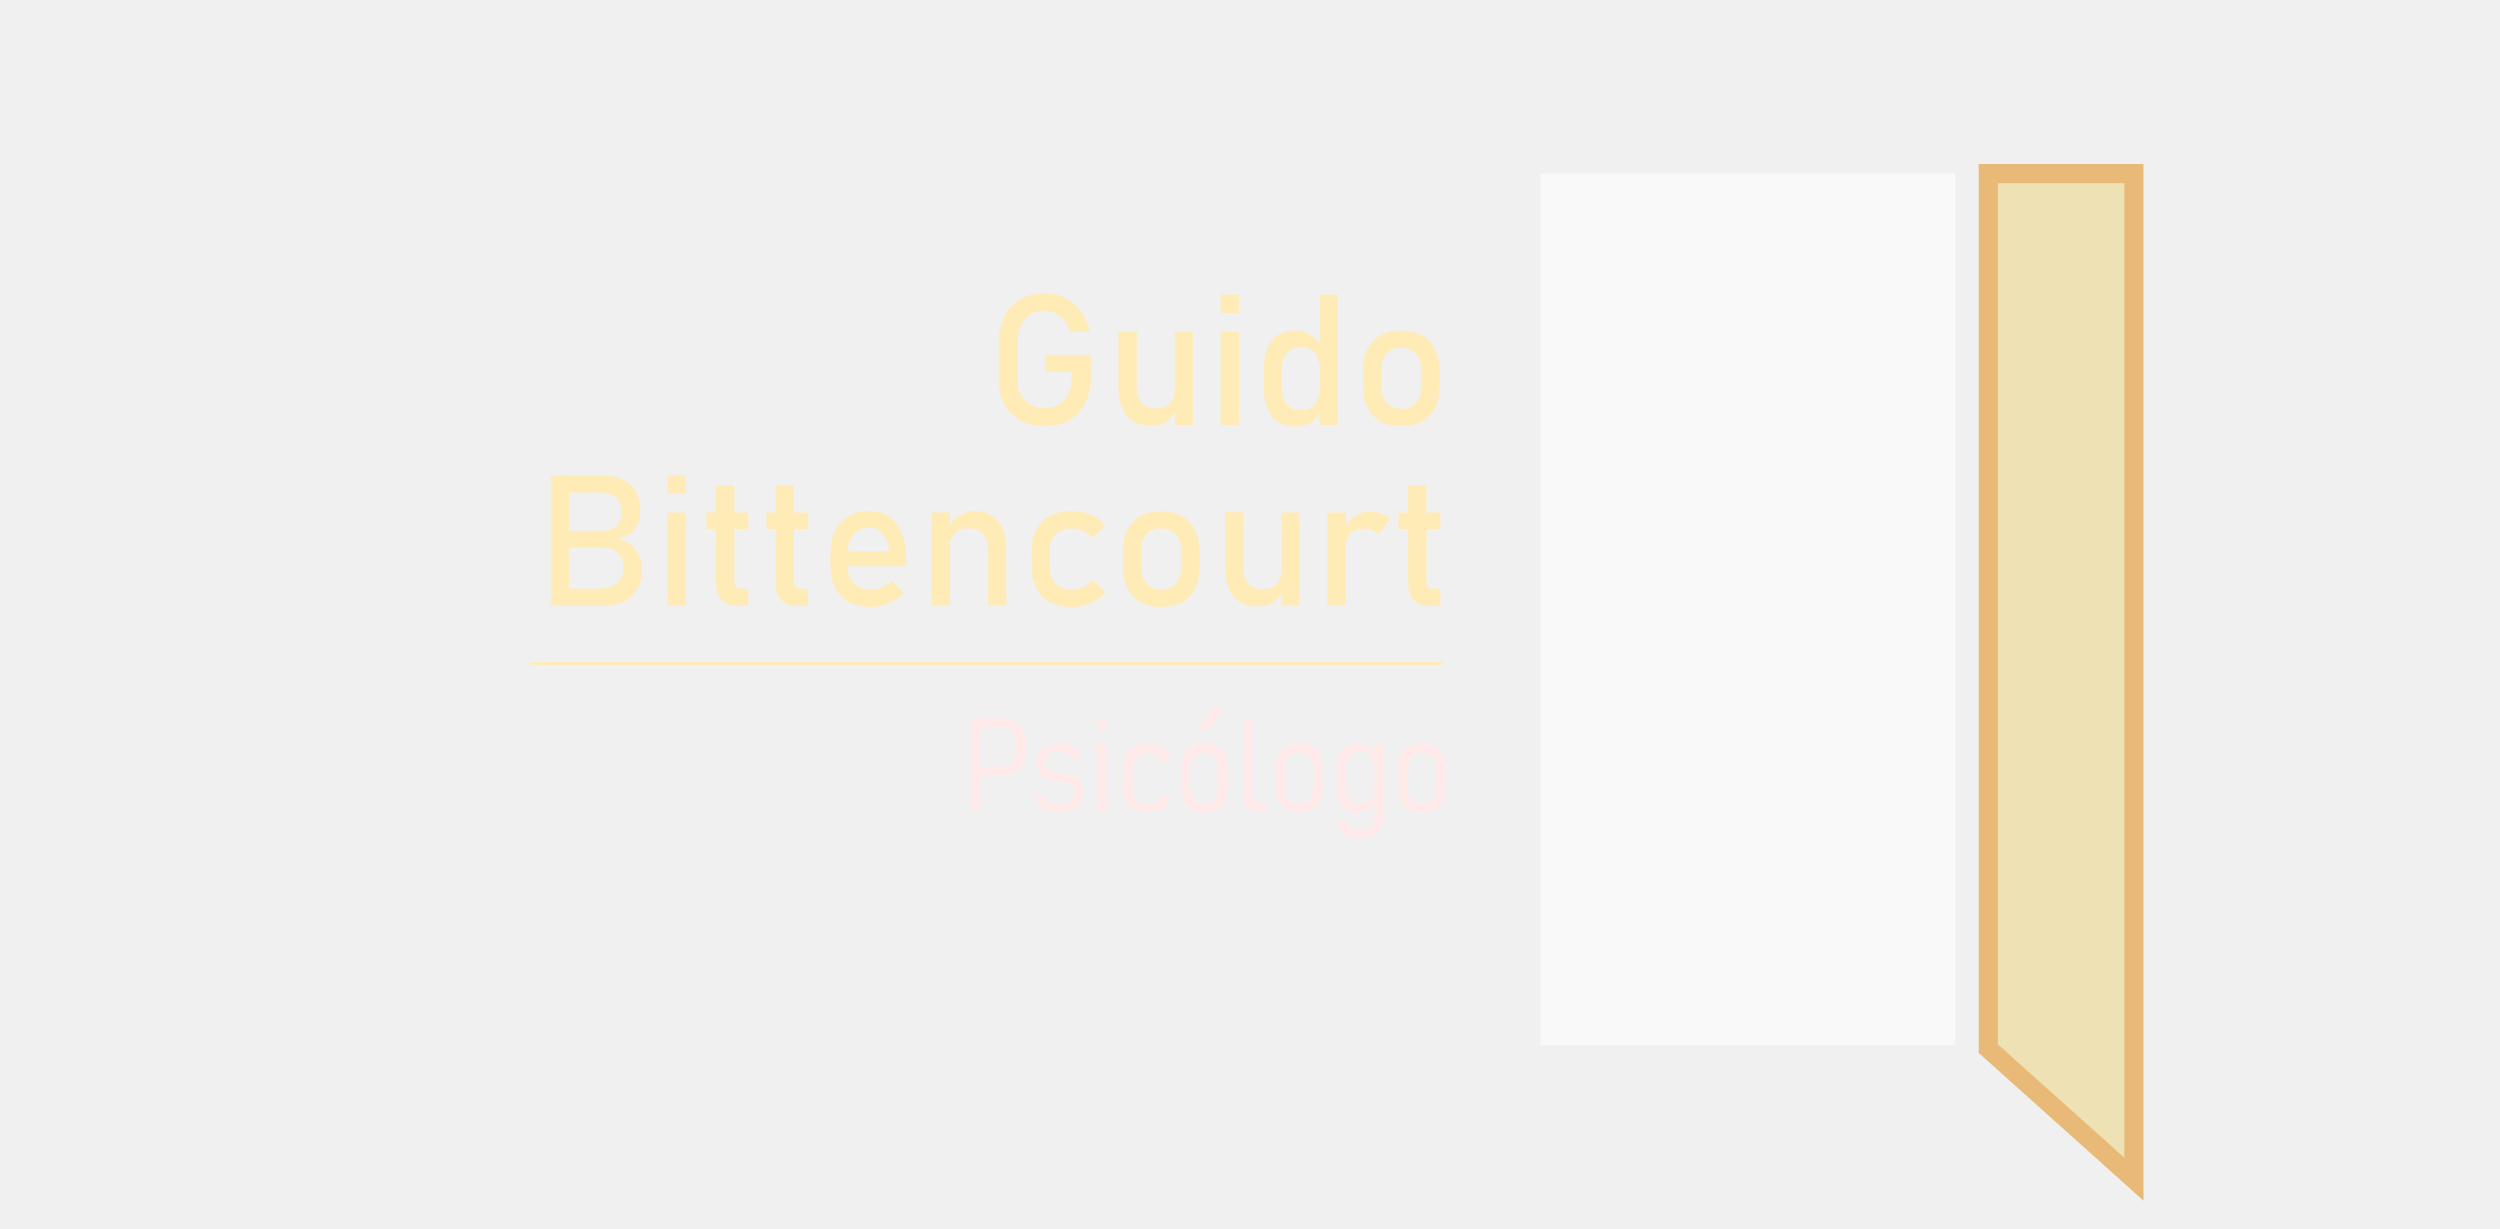
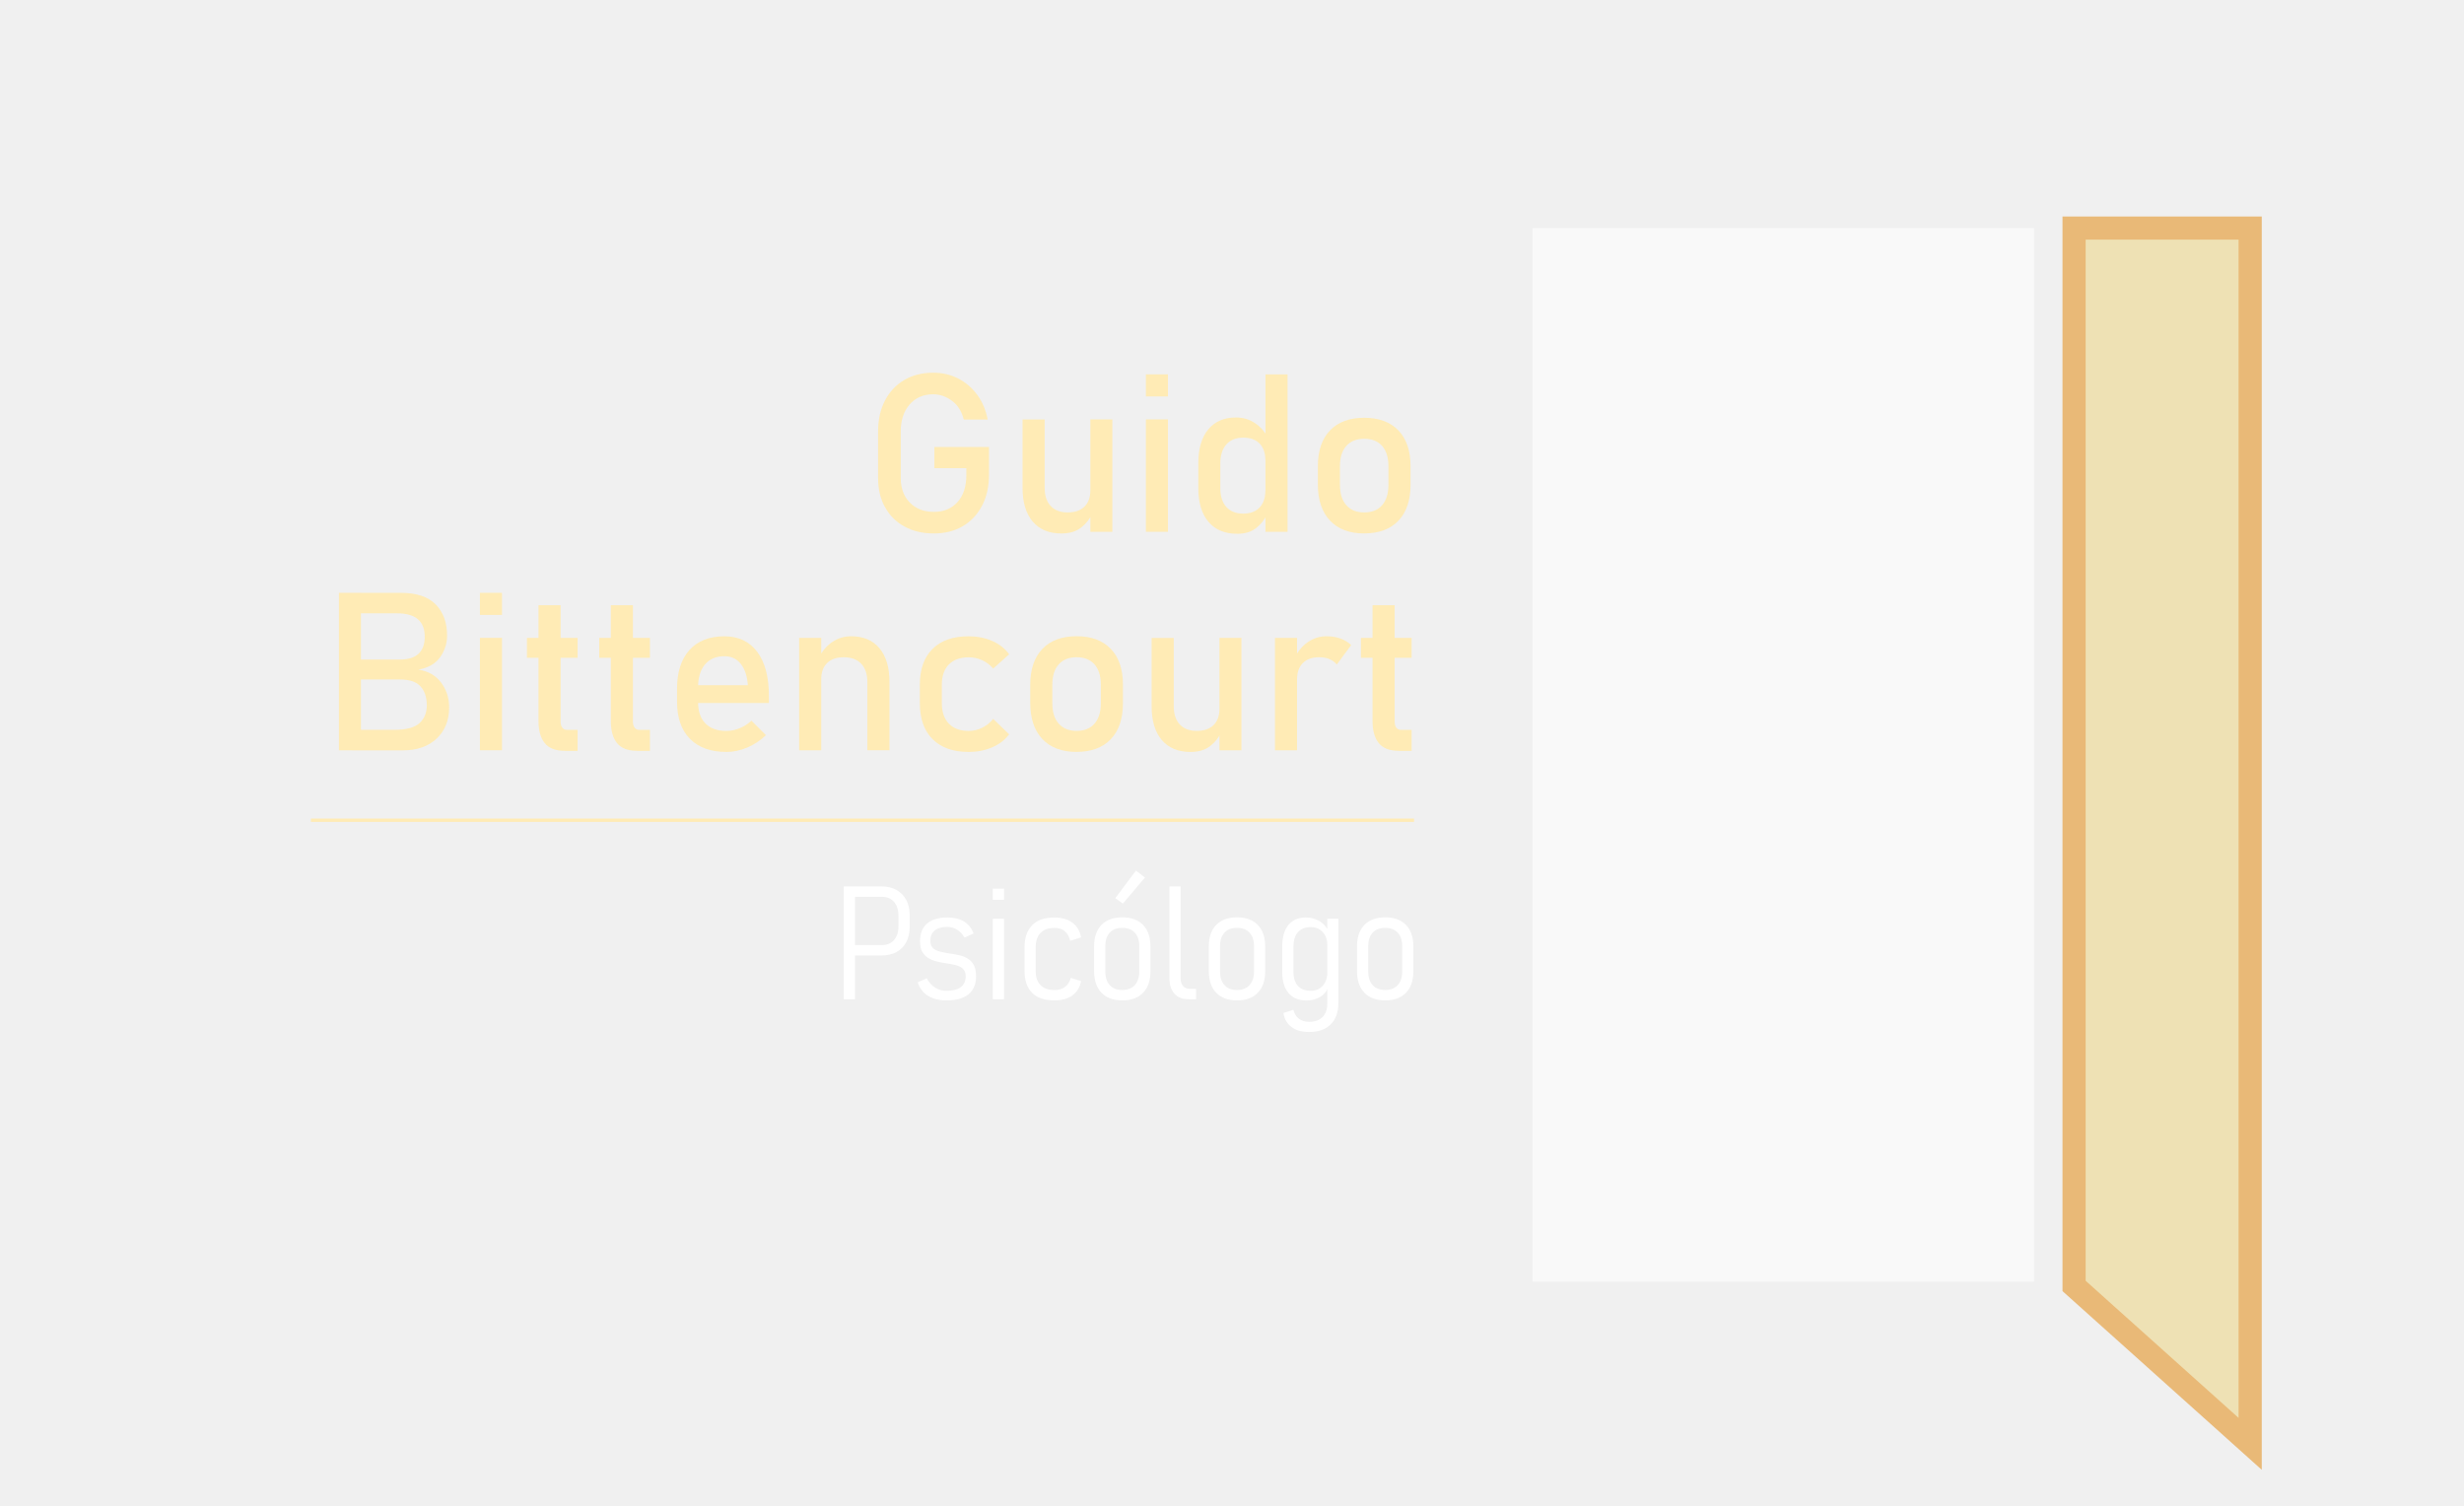
- <svg xmlns="http://www.w3.org/2000/svg" version="1.1" id="Layer_1" x="0px" y="0px" viewBox="0 0 913.1 448.7" style="enable-background:new 0 0 913.1 448.7;" xml:space="preserve">
-   <style type="text/css">
- 	.st0{display:none;}
- 	.st1{display:inline;}
- 	.st2{fill:#FFEBB5;}
- 	.st3{fill:#FFFFFF;}
- 	.st4{fill:#EEE1B4;stroke:#E9B977;stroke-width:7;stroke-miterlimit:10;}
- 	.st5{fill:#F9F9F9;}
- 	.st6{fill:none;stroke:#FFEBB5;stroke-miterlimit:10;}
- 	.st7{fill:#FFE9E9;}
- </style>
-   <g class="st0">
-     <g class="st1">
-       <g>
-         <path class="st2" d="M465,120.1h-9c-0.7-2.3-1.9-4.1-3.6-5.4c-1.7-1.2-3.8-1.9-6.2-1.9s-4.4,0.6-6.2,1.9c-1.7,1.3-3,3-4,5.4     c-0.9,2.3-1.4,5.1-1.4,8.3s0.5,6,1.4,8.3c0.9,2.3,2.3,4.1,4.1,5.3c1.8,1.2,3.9,1.9,6.4,1.9c1.8,0,3.4-0.4,4.9-1.1     c1.5-0.7,2.7-1.8,3.6-3.4c0.9-1.5,1.5-3.5,1.7-5.8h4.1c0,4-0.7,7.2-2,9.8c-1.3,2.6-3.1,4.5-5.4,5.7c-2.3,1.3-4.9,1.9-7.8,1.9     c-4,0-7.5-0.9-10.4-2.7c-3-1.8-5.3-4.4-6.9-7.8c-1.6-3.4-2.5-7.4-2.5-12.1c0-4.7,0.8-8.7,2.5-12.1c1.7-3.4,4-6,7.1-7.9     c3.1-1.9,6.7-2.8,11-2.8c3,0,5.8,0.5,8.4,1.6c2.6,1.1,4.7,2.7,6.5,4.8C463.1,114.3,464.4,116.9,465,120.1z M464.9,150.1h-6     l-2.2-16.5h-9.3v-6.5H465L464.9,150.1L464.9,150.1z" />
-         <path class="st2" d="M493.5,135.7h2.6c-0.2,3.4-0.8,6.3-1.9,8.6c-1.1,2.3-2.6,4-4.4,5.1s-3.9,1.7-6.2,1.7c-2.2,0-4.2-0.5-5.9-1.4     s-3.1-2.3-4-4.1s-1.4-4.1-1.4-6.8v-22.9h8.2v21.2c0,1.5,0.2,2.8,0.6,3.9c0.4,1.1,1.1,1.9,1.9,2.5c0.9,0.6,2,0.8,3.4,0.8     c1.1,0,2.1-0.2,3-0.7c0.9-0.4,1.6-1.1,2.2-1.9c0.6-0.8,1.1-1.7,1.4-2.7C493.3,138,493.5,136.9,493.5,135.7z M501.7,115.9v34.2     h-8.2v-34.2H501.7z" />
-         <path class="st2" d="M509.2,112v-7.9h8.2v7.9H509.2z M509.2,150.1v-34.2h8.2v34.2H509.2z" />
-         <path class="st2" d="M537.7,151.1c-2.9,0-5.5-0.7-7.7-2.2c-2.2-1.4-3.8-3.5-5-6.2c-1.2-2.7-1.8-5.9-1.8-9.6     c0-5.8,1.3-10.3,3.9-13.4c2.6-3.1,6.1-4.7,10.5-4.7c3.8,0,6.8,1.6,9,4.7c2.2,3.1,3.3,7.6,3.3,13.5c0,3.7-0.5,6.9-1.5,9.6     c-1,2.7-2.4,4.8-4.3,6.2C542.4,150.3,540.2,151.1,537.7,151.1z M539.1,144.3c2.4,0,4.3-1,5.6-2.9c1.3-1.9,1.9-4.7,1.9-8.4     s-0.7-6.5-2-8.4c-1.3-2-3.2-2.9-5.6-2.9c-2.4,0-4.3,1-5.6,2.9s-1.9,4.8-1.9,8.5c0,3.6,0.6,6.3,1.9,8.3     C534.9,143.3,536.8,144.3,539.1,144.3z M546.7,150.1v-46h8.2v46H546.7z" />
-         <path class="st2" d="M577.1,151.1c-3.4,0-6.3-0.7-8.8-2.2c-2.4-1.4-4.3-3.5-5.7-6.2c-1.3-2.7-2-5.9-2-9.6c0-3.9,0.7-7.2,2-9.9     s3.2-4.8,5.7-6.2s5.4-2.1,8.7-2.1c3.4,0,6.3,0.7,8.7,2.2c2.4,1.5,4.3,3.6,5.7,6.3c1.3,2.7,2,5.9,2,9.7s-0.7,7.1-2,9.8     s-3.2,4.7-5.7,6.1C583.4,150.3,580.5,151.1,577.1,151.1z M577.1,144.3c2.6,0,4.5-1,5.9-2.9c1.4-1.9,2-4.7,2-8.3     c0-3.7-0.7-6.5-2-8.4c-1.4-2-3.3-2.9-5.9-2.9s-4.6,1-5.9,2.9c-1.4,1.9-2,4.8-2,8.5c0,3.6,0.7,6.3,2,8.3     C572.6,143.3,574.5,144.3,577.1,144.3z" />
-       </g>
-       <g>
-         <path class="st2" d="M268.8,222.1v-43.4h8.6v43.4H268.8z M287.7,222.1h-12.6v-6.8h12.5c2.2,0,3.9-0.6,5.2-1.7     c1.3-1.1,1.9-2.6,1.9-4.4c0-1.8-0.7-3.2-2-4.4c-1.3-1.1-3.2-1.7-5.6-1.7h-11.9v-6.4h10.1c2.3,0,4-0.5,5.2-1.5s1.8-2.4,1.8-4     c0-1.7-0.6-3.1-1.8-4.2s-2.9-1.5-5-1.5h-10.3v-6.8h10.5c4.8,0,8.5,1.1,11.3,3.3s4.2,5.1,4.2,8.8c0,2.5-0.8,4.6-2.3,6.3     c-1.6,1.7-3.7,2.8-6.4,3.3v-1.9c3.6,0.5,6.3,1.7,8.3,3.6c1.9,2,2.9,4.5,2.9,7.5c0,4-1.4,7.1-4.1,9.3     C296.6,221,292.7,222.1,287.7,222.1z" />
-         <path class="st2" d="M309.4,184v-7.9h8.2v7.9H309.4z M309.4,222.1v-34.2h8.2v34.2H309.4z" />
-         <path class="st2" d="M321.7,194.2v-6.3h19.8v6.3H321.7z M326.1,211.4V180h8.2v30.7c0,1.8,0.4,3.2,1.1,4.1     c0.7,0.9,2.2,1.4,4.5,1.4h1.5v6c-0.4,0.3-1.1,0.5-2,0.6s-1.9,0.2-3,0.2c-3.5,0-6.1-1-7.8-2.9     C326.9,218.2,326.1,215.3,326.1,211.4z" />
-         <path class="st2" d="M343,194.2v-6.3h19.8v6.3H343z M347.4,211.4V180h8.2v30.7c0,1.8,0.4,3.2,1.1,4.1c0.7,0.9,2.2,1.4,4.5,1.4     h1.5v6c-0.4,0.3-1.1,0.5-2,0.6s-1.9,0.2-3,0.2c-3.5,0-6.1-1-7.8-2.9C348.2,218.2,347.4,215.3,347.4,211.4z" />
-         <path class="st2" d="M395,201.5l-4.7,3.3c0-3.6-0.7-6.4-2-8.3c-1.4-1.9-3.3-2.9-5.9-2.9s-4.6,1-5.9,2.9c-1.4,2-2,4.8-2,8.5     c0,3.6,0.7,6.4,2.1,8.4s3.5,2.9,6.2,2.9c1.9,0,3.5-0.4,4.8-1.3c1.3-0.9,2.2-2.3,2.7-4.1h8.6c-0.9,4-2.8,7-5.7,9     c-2.9,2.1-6.4,3.1-10.4,3.1c-3.4,0-6.4-0.7-8.9-2.2c-2.5-1.4-4.4-3.5-5.8-6.2c-1.3-2.7-2-5.9-2-9.6c0-3.9,0.7-7.2,2-9.9     s3.2-4.8,5.7-6.2s5.3-2.1,8.6-2.1c3.3,0,6.2,0.7,8.6,2.2c2.4,1.4,4.3,3.5,5.6,6.1c1.3,2.6,2,5.8,2,9.5v1.9h-29.2v-5.1H395V201.5z     " />
-         <path class="st2" d="M404.7,222.1v-34.2h8.2v34.2H404.7z M412.8,202.2h-2.6c0.2-3.4,0.9-6.3,2-8.6s2.6-3.9,4.4-5.1     c1.9-1.1,4-1.7,6.4-1.7c2.3,0,4.3,0.5,6,1.4s3.1,2.3,4,4.1c1,1.8,1.4,4.1,1.4,6.9V222h-8.2v-21c0-1.6-0.2-2.9-0.7-4     c-0.4-1.1-1.1-1.9-2-2.5s-2-0.8-3.4-0.8c-1.1,0-2.1,0.2-3,0.7c-0.9,0.4-1.7,1.1-2.3,1.9c-0.6,0.8-1.1,1.7-1.5,2.7     C413,200,412.8,201.1,412.8,202.2z" />
-         <path class="st2" d="M471.7,200h-8.2c-0.4-2.2-1.2-3.8-2.5-4.8s-2.7-1.5-4.4-1.5c-2.6,0-4.5,1-5.8,2.9s-1.9,4.8-1.9,8.5     c0,3.6,0.7,6.4,2,8.3c1.4,1.9,3.3,2.9,5.9,2.9c1.7,0,3.2-0.5,4.4-1.4c1.2-1,2-2.4,2.4-4.4h8.2c-0.8,4.3-2.5,7.5-5.3,9.5     s-6.1,3.1-10,3.1c-3.4,0-6.2-0.7-8.7-2.2c-2.4-1.5-4.3-3.5-5.6-6.2c-1.3-2.7-2-5.9-2-9.6c0-3.9,0.7-7.2,2-9.9s3.2-4.8,5.6-6.2     s5.3-2.1,8.6-2.1c2.6,0,5,0.5,7.1,1.5s3.9,2.4,5.3,4.4C470.4,194.7,471.3,197.1,471.7,200z" />
-         <path class="st2" d="M492.4,223.1c-3.4,0-6.3-0.7-8.8-2.2c-2.4-1.4-4.3-3.5-5.7-6.2c-1.3-2.7-2-5.9-2-9.6c0-3.9,0.7-7.2,2-9.9     s3.2-4.8,5.7-6.2s5.4-2.1,8.7-2.1c3.4,0,6.3,0.7,8.7,2.2c2.4,1.5,4.3,3.6,5.7,6.3c1.3,2.7,2,5.9,2,9.7s-0.7,7.1-2,9.8     s-3.2,4.7-5.7,6.1C498.6,222.3,495.7,223.1,492.4,223.1z M492.4,216.3c2.6,0,4.5-1,5.9-2.9s2-4.7,2-8.3c0-3.7-0.7-6.5-2-8.4     c-1.4-2-3.3-2.9-5.9-2.9s-4.6,1-5.9,2.9c-1.4,1.9-2,4.8-2,8.5c0,3.6,0.7,6.3,2,8.3C487.8,215.3,489.8,216.3,492.4,216.3z" />
-         <path class="st2" d="M536,207.7h2.6c-0.2,3.4-0.8,6.3-1.9,8.6c-1.1,2.3-2.6,4-4.4,5.1c-1.8,1.1-3.9,1.7-6.2,1.7     c-2.2,0-4.2-0.5-5.9-1.4s-3.1-2.3-4-4.1s-1.4-4.1-1.4-6.8v-22.9h8.2v21.2c0,1.5,0.2,2.8,0.6,3.9c0.4,1.1,1.1,1.9,1.9,2.5     c0.9,0.6,2,0.8,3.4,0.8c1.1,0,2.1-0.2,3-0.7c0.9-0.4,1.6-1.1,2.2-1.9c0.6-0.8,1.1-1.7,1.4-2.7S536,208.9,536,207.7z M544.2,187.9     v34.2H536v-34.2H544.2z" />
-         <path class="st2" d="M551.7,222.1v-34.2h8.2v34.2H551.7z M559.9,203.9h-2.6c0.2-4,0.8-7.2,1.9-9.7c1.1-2.5,2.6-4.3,4.3-5.5     s3.6-1.8,5.7-1.8c0.7,0,1.3,0.1,1.9,0.3c0.6,0.2,1.1,0.4,1.4,0.7v7.1c-0.6-0.2-1.1-0.3-1.7-0.4c-0.6-0.1-1.3-0.1-2-0.1     c-1.5,0-2.9,0.2-4,0.7c-1.1,0.4-2.1,1.1-2.8,1.9c-0.7,0.8-1.3,1.8-1.6,2.9C560,201.2,559.9,202.4,559.9,203.9z" />
-         <path class="st2" d="M573.6,194.2v-6.3h19.8v6.3H573.6z M578,211.4V180h8.2v30.7c0,1.8,0.4,3.2,1.1,4.1c0.7,0.9,2.2,1.4,4.5,1.4     h1.5v6c-0.4,0.3-1.1,0.5-2,0.6s-1.9,0.2-3,0.2c-3.5,0-6.1-1-7.8-2.9C578.8,218.2,578,215.3,578,211.4z" />
-       </g>
-       <g>
-         <path class="st3" d="M413.7,262.3h11.4c4.6,0,8.1,3.5,8.1,8s-3.5,8.1-8.1,8.1h-9.5v13.3h-1.9V262.3z M431.4,270.3     c0-3.5-2.7-6.3-6.2-6.3h-9.5v12.6h9.5C428.6,276.7,431.4,273.9,431.4,270.3z" />
-         <path class="st3" d="M436.6,286.1h1.8c0.3,2.7,2.7,4.4,5.9,4.4c3.3,0,5.6-1.8,5.6-4.3c0-6.8-12.8-2-12.8-10     c0-3.1,2.8-5.3,6.9-5.3c3.7,0,6.8,2.1,7.2,5.4h-1.9c-0.4-2.2-2.6-3.8-5.4-3.8c-2.9,0-5,1.5-5,3.6c0,6.5,12.8,1.6,12.8,10     c0,3.5-3.1,6-7.4,6S437,289.8,436.6,286.1z" />
-         <path class="st3" d="M458.1,263c0.9,0,1.6,0.7,1.6,1.6c0,0.8-0.7,1.6-1.6,1.6s-1.6-0.7-1.6-1.6C456.4,263.7,457.2,263,458.1,263z      M459,271.4v20.4h-1.9v-20.4H459z" />
-         <path class="st3" d="M464.3,281.6c0-6,4.6-10.6,10.5-10.6c4.4,0,8.3,2.8,9.2,6.6h-2c-0.7-2.8-3.8-4.9-7.3-4.9     c-4.9,0-8.7,3.9-8.7,8.9s3.8,8.9,8.7,8.9c3.4,0,6.6-2,7.3-5.1h1.9c-0.7,4.1-4.8,6.8-9.2,6.8C468.9,292.2,464.3,287.6,464.3,281.6     z" />
-         <path class="st3" d="M508.9,281.6c0,6-4.7,10.6-10.5,10.6s-10.5-4.6-10.5-10.6s4.6-10.6,10.5-10.6     C504.2,271,508.9,275.6,508.9,281.6z M498.4,290.5c4.8,0,8.8-3.9,8.8-8.9s-3.9-8.9-8.8-8.9s-8.7,3.9-8.7,8.9     C489.6,286.5,493.5,290.5,498.4,290.5z M500.4,263.2h2.4l-4,5.6H497L500.4,263.2z" />
-         <path class="st3" d="M516,291.8h-1.9v-29.4h1.9V291.8z" />
-         <path class="st3" d="M542.3,281.6c0,6-4.7,10.6-10.5,10.6s-10.5-4.6-10.5-10.6s4.6-10.6,10.5-10.6     C537.6,271,542.3,275.6,542.3,281.6z M531.8,290.5c4.8,0,8.8-3.9,8.8-8.9s-3.9-8.9-8.8-8.9c-4.9,0-8.7,3.9-8.7,8.9     C523.1,286.5,526.9,290.5,531.8,290.5z" />
-         <path class="st3" d="M547.8,293.5h1.8c0,3.3,3.4,5.4,7.6,5.4c4.8,0,8.2-3.1,8.2-7.7v-5.4c-1.4,3.8-4.7,6.1-9.1,6.1     c-5.8,0-10.4-4.7-10.4-10.6c0-5.9,4.6-10.5,10.4-10.5c4.4,0,7.7,2.3,9.1,6.1v-5.6h1.8v19.9c0,5.6-4.1,9.3-9.9,9.3     C552.3,300.6,547.9,297.9,547.8,293.5z M556.4,290.3c5.2,0,8.9-3.7,8.9-8.9c0-5.1-3.7-8.8-8.9-8.8c-5,0-8.8,3.9-8.8,8.8     C547.7,286.5,551.5,290.3,556.4,290.3z" />
-         <path class="st3" d="M593,281.6c0,6-4.7,10.6-10.5,10.6s-10.5-4.6-10.5-10.6s4.6-10.6,10.5-10.6S593,275.6,593,281.6z      M582.5,290.5c4.8,0,8.8-3.9,8.8-8.9s-3.9-8.9-8.8-8.9c-4.9,0-8.7,3.9-8.7,8.9C573.8,286.5,577.7,290.5,582.5,290.5z" />
-       </g>
-     </g>
-   </g>
-   <polygon class="st4" points="726.2,63.4 779.4,63.4 779.4,430.7 726.2,383 " />
-   <rect x="562.6" y="63.4" class="st5" width="151.5" height="318.3" />
-   <line class="st6" x1="193.6" y1="242.3" x2="526.8" y2="242.3" />
+ <svg xmlns="http://www.w3.org/2000/svg" id="a" viewBox="0 0 744.4 454.7">
+   <defs>
+     <style>.b{fill:#fff;}.c{fill:#ffebb5;}.d{fill:none;stroke:#ffebb5;}.d,.e{stroke-miterlimit:10;}.f{fill:#f9f9f9;}.e{fill:#eee1b4;stroke:#e9b977;stroke-width:7px;}</style>
+   </defs>
+   <polygon class="e" points="626.6 68.9 679.8 68.9 679.8 436.2 626.6 388.5 626.6 68.9" />
+   <rect class="f" x="463" y="68.9" width="151.5" height="318.3" />
+   <line class="d" x1="93.93" y1="247.8" x2="427.2" y2="247.8" />
  <g>
-     <g>
-       <path class="st2" d="M381.9,129.6h16.5v8.3c0,3.6-0.7,6.7-2.1,9.4c-1.4,2.7-3.3,4.7-5.8,6.2c-2.5,1.5-5.4,2.2-8.8,2.2    c-3.4,0-6.3-0.7-8.9-2.1c-2.5-1.4-4.5-3.3-5.9-5.9c-1.4-2.5-2.1-5.5-2.1-8.8v-14c0-3.6,0.7-6.7,2.1-9.4c1.4-2.7,3.3-4.7,5.8-6.2    c2.5-1.5,5.4-2.2,8.8-2.2c2.8,0,5.3,0.6,7.6,1.8c2.3,1.2,4.2,2.8,5.7,4.9c1.5,2.1,2.6,4.6,3.1,7.4h-7.2c-0.6-2.5-1.8-4.4-3.6-5.7    s-3.7-2-5.7-2c-3,0-5.3,1-7.1,3.1c-1.8,2.1-2.7,4.8-2.7,8.2v14c0,3.1,0.9,5.6,2.7,7.4c1.8,1.9,4.3,2.8,7.3,2.8c3,0,5.3-1,7.1-2.9    c1.8-2,2.7-4.7,2.7-8.2v-2.1h-9.7V129.6z" />
-       <path class="st2" d="M415.2,121.2v20.6c0,2.4,0.6,4.2,1.8,5.5c1.2,1.3,2.9,1.9,5.1,1.9c2.2,0,3.9-0.6,5.1-1.8    c1.2-1.2,1.8-2.8,1.8-4.9l0.5,7.1c-0.6,1.5-1.7,2.9-3.2,4.1c-1.5,1.2-3.5,1.8-6,1.8c-3.8,0-6.6-1.2-8.7-3.6    c-2-2.4-3.1-5.8-3.1-10.2v-20.6H415.2z M429.1,155.2v-34h6.6v34H429.1z" />
-       <path class="st2" d="M445.8,114.3v-6.7h6.7v6.7H445.8z M445.8,155.2v-34h6.7v34H445.8z" />
-       <path class="st2" d="M473.4,155.8c-3.8,0-6.6-1.2-8.7-3.6c-2-2.4-3.1-5.8-3.1-10.2v-7.5c0-4.4,1-7.8,3-10.2c2-2.4,4.8-3.6,8.4-3.6    c2,0,3.8,0.5,5.5,1.6c1.7,1,3,2.5,4,4.4l-0.7,6.9c0-1.4-0.3-2.7-0.8-3.7c-0.5-1-1.3-1.8-2.3-2.3c-1-0.5-2.2-0.8-3.6-0.8    c-2.2,0-3.9,0.7-5.1,2.1c-1.2,1.4-1.8,3.3-1.8,5.8v7.4c0,2.5,0.6,4.4,1.8,5.7c1.2,1.3,2.9,2,5.1,2c1.4,0,2.6-0.3,3.6-0.8    c1-0.6,1.8-1.4,2.3-2.4s0.8-2.3,0.8-3.8l0.5,7.2c-0.6,1.5-1.7,2.9-3.2,4.1C477.8,155.2,475.8,155.8,473.4,155.8z M482,155.2v-47.6    h6.7v47.6H482z" />
-       <path class="st2" d="M511.8,155.7c-4.4,0-7.9-1.3-10.3-3.9c-2.4-2.6-3.7-6.2-3.7-10.9v-5.5c0-4.6,1.2-8.2,3.7-10.8    c2.4-2.6,5.9-3.8,10.3-3.8s7.9,1.3,10.3,3.8c2.4,2.6,3.7,6.2,3.7,10.8v5.6c0,4.7-1.2,8.3-3.7,10.8    C519.7,154.4,516.2,155.7,511.8,155.7z M511.8,149.3c2.3,0,4.1-0.7,5.4-2.2c1.3-1.5,1.9-3.5,1.9-6.2v-5.6c0-2.6-0.6-4.7-1.9-6.1    c-1.3-1.4-3.1-2.2-5.4-2.2c-2.3,0-4.1,0.7-5.4,2.2c-1.3,1.4-1.9,3.5-1.9,6.1v5.6c0,2.6,0.6,4.7,1.9,6.2    C507.7,148.6,509.5,149.3,511.8,149.3z" />
-       <path class="st2" d="M201.2,221.2v-47.6h6.6v47.6H201.2z M205.2,221.2V215H218c3.5,0,6-0.7,7.5-2c1.5-1.4,2.2-3.1,2.2-5.3v-0.1    c0-2.4-0.6-4.2-1.9-5.6c-1.3-1.4-3.3-2.1-6.2-2.1h-14.5v-6h14.5c2.5,0,4.3-0.6,5.6-1.8c1.3-1.2,1.9-2.9,1.9-5.1    c0-2.4-0.7-4.2-2.1-5.3c-1.4-1.2-3.5-1.8-6.3-1.8h-13.6v-6.2H220c4.7,0,8.2,1.2,10.5,3.5c2.3,2.3,3.4,5.5,3.4,9.4    c0,2.4-0.7,4.6-2.1,6.5c-1.4,2-3.6,3.2-6.6,3.8c2.9,0.4,5.2,1.7,6.9,3.9c1.6,2.2,2.4,4.6,2.4,7.4v0.1c0,3.9-1.3,7-3.8,9.4    c-2.5,2.4-5.9,3.6-10.2,3.6H205.2z" />
-       <path class="st2" d="M243.8,180.3v-6.7h6.7v6.7H243.8z M243.8,221.2v-34h6.7v34H243.8z" />
-       <path class="st2" d="M258,193.2v-6h15.3v6H258z M269.5,221.3c-2.8,0-4.8-0.8-6.1-2.3c-1.3-1.5-1.9-3.8-1.9-6.7v-35h6.7v35.1    c0,0.8,0.2,1.4,0.5,1.9s0.8,0.7,1.4,0.7h3.2v6.3H269.5z" />
-       <path class="st2" d="M279.9,193.2v-6h15.3v6H279.9z M291.3,221.3c-2.8,0-4.8-0.8-6.1-2.3c-1.3-1.5-1.9-3.8-1.9-6.7v-35h6.7v35.1    c0,0.8,0.2,1.4,0.5,1.9s0.8,0.7,1.4,0.7h3.2v6.3H291.3z" />
-       <path class="st2" d="M318.2,221.7c-4.7,0-8.4-1.3-11-4c-2.6-2.6-3.9-6.4-3.9-11.3v-3.8c0-5.1,1.2-9,3.7-11.7    c2.5-2.8,6-4.2,10.6-4.2c4.3,0,7.6,1.6,9.9,4.7c2.3,3.1,3.5,7.5,3.5,13.2v2.2h-22.9v-5.4h16.6c-0.2-2.7-0.9-4.9-2.1-6.4    c-1.2-1.5-2.9-2.3-5-2.3c-2.5,0-4.5,0.8-5.9,2.5c-1.4,1.7-2.1,4-2.1,7v4.3c0,2.8,0.7,5,2.2,6.5c1.5,1.5,3.6,2.3,6.3,2.3    c1.4,0,2.7-0.3,4-0.8c1.3-0.5,2.5-1.3,3.6-2.3l4.4,4.4c-1.7,1.6-3.6,2.9-5.7,3.7C322.5,221.2,320.4,221.7,318.2,221.7z" />
-       <path class="st2" d="M340.3,221.2v-34h6.7v34H340.3z M360.9,221.2v-20.6c0-2.4-0.6-4.3-1.8-5.6c-1.2-1.3-3-2-5.3-2    c-2.2,0-3.9,0.6-5.1,1.7c-1.2,1.2-1.8,2.8-1.8,4.9l-0.7-6.5c1-2,2.4-3.6,4.1-4.7c1.7-1.1,3.6-1.7,5.6-1.7c3.7,0,6.5,1.2,8.6,3.6    c2,2.4,3,5.8,3,10.2v20.6H360.9z" />
-       <path class="st2" d="M391.4,221.7c-4.7,0-8.3-1.3-10.8-3.9c-2.6-2.6-3.8-6.2-3.8-10.9v-5.6c0-4.6,1.3-8.2,3.8-10.8    c2.6-2.5,6.2-3.8,10.8-3.8c2.7,0,5.1,0.5,7.2,1.4c2.1,0.9,3.8,2.3,5.1,4l-4.8,4.3c-0.9-1.1-2.1-1.9-3.3-2.5    c-1.3-0.6-2.6-0.9-4.1-0.9c-2.6,0-4.6,0.7-6,2.2c-1.4,1.4-2.1,3.5-2.1,6.1v5.6c0,2.7,0.7,4.8,2.1,6.2c1.4,1.5,3.4,2.2,6,2.2    c1.4,0,2.8-0.3,4.1-0.9c1.3-0.6,2.4-1.5,3.3-2.7l4.8,4.6c-1.3,1.7-3,3-5.1,3.9C396.4,221.2,394,221.7,391.4,221.7z" />
-       <path class="st2" d="M424.1,221.7c-4.4,0-7.9-1.3-10.3-3.9c-2.4-2.6-3.7-6.2-3.7-10.9v-5.5c0-4.6,1.2-8.2,3.7-10.8    c2.4-2.6,5.9-3.8,10.3-3.8c4.4,0,7.9,1.3,10.3,3.8s3.7,6.2,3.7,10.8v5.6c0,4.7-1.2,8.3-3.7,10.8    C432,220.4,428.5,221.7,424.1,221.7z M424.1,215.3c2.3,0,4.1-0.7,5.4-2.2c1.3-1.5,1.9-3.5,1.9-6.2v-5.6c0-2.6-0.6-4.7-1.9-6.1    c-1.3-1.4-3.1-2.2-5.4-2.2c-2.3,0-4.1,0.7-5.4,2.2c-1.3,1.4-1.9,3.5-1.9,6.1v5.6c0,2.6,0.6,4.7,1.9,6.2    C420,214.6,421.8,215.3,424.1,215.3z" />
-       <path class="st2" d="M454.2,187.2v20.6c0,2.4,0.6,4.2,1.8,5.5c1.2,1.3,2.9,1.9,5.1,1.9c2.2,0,3.9-0.6,5.1-1.8    c1.2-1.2,1.8-2.8,1.8-4.9l0.5,7.1c-0.6,1.5-1.7,2.9-3.2,4.1c-1.5,1.2-3.5,1.8-6,1.8c-3.8,0-6.6-1.2-8.7-3.6    c-2-2.4-3.1-5.8-3.1-10.2v-20.6H454.2z M468,221.2v-34h6.6v34H468z" />
-       <path class="st2" d="M484.8,221.2v-34h6.7v34H484.8z M503.5,195.3c-0.6-0.7-1.3-1.3-2.2-1.6c-0.9-0.4-1.9-0.6-3.1-0.6    c-2.1,0-3.8,0.6-4.9,1.8c-1.2,1.2-1.8,2.8-1.8,4.9l-0.7-6.5c1-2,2.4-3.6,4-4.7c1.7-1.1,3.5-1.7,5.5-1.7c1.5,0,3,0.2,4.2,0.7    c1.3,0.4,2.3,1.1,3.3,2L503.5,195.3z" />
-       <path class="st2" d="M510.8,193.2v-6h15.3v6H510.8z M522.3,221.3c-2.8,0-4.8-0.8-6.1-2.3c-1.3-1.5-1.9-3.8-1.9-6.7v-35h6.7v35.1    c0,0.8,0.2,1.4,0.5,1.9s0.8,0.7,1.4,0.7h3.2v6.3H522.3z" />
-     </g>
+     <path class="c" d="M282.3,135.05h16.49v8.31c0,3.58-.69,6.7-2.08,9.37-1.39,2.67-3.32,4.74-5.81,6.22-2.49,1.47-5.41,2.21-8.77,2.21s-6.34-.69-8.87-2.08c-2.53-1.38-4.49-3.34-5.89-5.86-1.4-2.52-2.09-5.46-2.09-8.82v-14.03c0-3.58,.69-6.7,2.08-9.36,1.38-2.66,3.32-4.73,5.81-6.2,2.49-1.47,5.41-2.21,8.77-2.21,2.77,0,5.29,.59,7.57,1.77,2.28,1.18,4.19,2.82,5.74,4.94,1.55,2.12,2.6,4.59,3.14,7.43h-7.23c-.61-2.46-1.8-4.35-3.57-5.66-1.77-1.31-3.65-1.96-5.66-1.96-2.97,0-5.34,1.03-7.13,3.09-1.79,2.06-2.68,4.78-2.68,8.16v14.03c0,3.1,.92,5.58,2.75,7.44,1.83,1.86,4.25,2.8,7.26,2.8s5.34-.98,7.13-2.94c1.79-1.96,2.68-4.7,2.68-8.21v-2.06h-9.65v-6.38Z" />
+     <path class="c" d="M315.6,126.71v20.64c0,2.38,.61,4.22,1.82,5.51,1.21,1.3,2.92,1.95,5.12,1.95s3.9-.58,5.09-1.75c1.19-1.17,1.78-2.81,1.78-4.92l.46,7.1c-.61,1.53-1.68,2.9-3.21,4.11-1.53,1.21-3.52,1.82-5.99,1.82-3.75,0-6.65-1.2-8.69-3.61-2.04-2.41-3.06-5.81-3.06-10.19v-20.64h6.67Zm13.81,33.96v-33.96h6.64v33.96h-6.64Z" />
+     <path class="c" d="M346.19,119.77v-6.67h6.67v6.67h-6.67Zm0,40.89v-33.96h6.67v33.96h-6.67Z" />
+     <path class="c" d="M373.77,161.26c-3.75,0-6.65-1.2-8.69-3.62-2.04-2.41-3.06-5.81-3.06-10.19v-7.49c0-4.41,1-7.81,2.99-10.22,2-2.41,4.8-3.62,8.42-3.62,2.01,0,3.84,.52,5.51,1.57,1.67,1.05,3.01,2.52,4.04,4.42l-.69,6.94c0-1.44-.26-2.67-.79-3.7-.52-1.02-1.28-1.8-2.27-2.34-.99-.53-2.2-.8-3.62-.8-2.2,0-3.91,.69-5.12,2.06-1.21,1.37-1.82,3.3-1.82,5.79v7.39c0,2.46,.61,4.37,1.82,5.71,1.21,1.34,2.92,2.01,5.12,2.01,1.42,0,2.62-.28,3.62-.83,.99-.56,1.75-1.36,2.27-2.4s.79-2.3,.79-3.76l.46,7.16c-.61,1.53-1.66,2.9-3.16,4.11-1.49,1.21-3.44,1.82-5.84,1.82Zm8.54-.59v-47.57h6.67v47.57h-6.67Z" />
+     <path class="c" d="M412.14,161.16c-4.45,0-7.9-1.29-10.34-3.88-2.44-2.58-3.66-6.22-3.66-10.91v-5.53c0-4.65,1.22-8.24,3.66-10.8,2.44-2.55,5.89-3.83,10.34-3.83s7.89,1.28,10.34,3.83c2.44,2.55,3.66,6.15,3.66,10.8v5.63c0,4.67-1.22,8.28-3.66,10.84-2.44,2.56-5.89,3.84-10.34,3.84Zm0-6.35c2.33,0,4.14-.73,5.41-2.19,1.28-1.46,1.91-3.51,1.91-6.15v-5.63c0-2.64-.64-4.68-1.91-6.12-1.28-1.44-3.08-2.16-5.41-2.16s-4.11,.72-5.4,2.16c-1.29,1.44-1.93,3.48-1.93,6.12v5.63c0,2.64,.64,4.69,1.93,6.15,1.29,1.46,3.08,2.19,5.4,2.19Z" />
+     <path class="c" d="M102.4,226.67v-47.57h6.64v47.57h-6.64Zm3.93,0v-6.18h12.89c3.53,0,6.04-.68,7.51-2.03,1.47-1.35,2.21-3.13,2.21-5.33v-.1c0-2.36-.63-4.24-1.88-5.64-1.25-1.41-3.32-2.11-6.2-2.11h-14.53v-6.02h14.53c2.46,0,4.32-.58,5.58-1.75,1.25-1.17,1.88-2.87,1.88-5.12,0-2.38-.7-4.15-2.09-5.33-1.4-1.18-3.49-1.77-6.28-1.77h-13.61v-6.18h14.82c4.69,0,8.18,1.17,10.47,3.5,2.29,2.33,3.44,5.46,3.44,9.39,0,2.38-.7,4.55-2.09,6.53-1.4,1.97-3.59,3.23-6.58,3.78,2.94,.44,5.23,1.73,6.85,3.89,1.62,2.16,2.44,4.63,2.44,7.43v.1c0,3.88-1.25,7.01-3.76,9.39-2.51,2.38-5.91,3.57-10.21,3.57h-15.38Z" />
+     <path class="c" d="M144.99,185.77v-6.67h6.67v6.67h-6.67Zm0,40.89v-33.96h6.67v33.96h-6.67Z" />
+     <path class="c" d="M159.19,198.73v-6.02h15.31v6.02h-15.31Zm11.45,28.1c-2.79,0-4.81-.77-6.07-2.32-1.25-1.55-1.88-3.77-1.88-6.67v-35h6.67v35.07c0,.81,.16,1.44,.49,1.9s.81,.69,1.44,.69h3.21v6.35h-3.86Z" />
+     <path class="c" d="M181.04,198.73v-6.02h15.31v6.02h-15.31Zm11.45,28.1c-2.79,0-4.81-.77-6.07-2.32-1.25-1.55-1.88-3.77-1.88-6.67v-35h6.67v35.07c0,.81,.16,1.44,.49,1.9s.81,.69,1.44,.69h3.21v6.35h-3.86Z" />
+     <path class="c" d="M219.42,227.16c-4.73,0-8.4-1.32-10.99-3.96-2.6-2.64-3.89-6.39-3.89-11.25v-3.83c0-5.06,1.25-8.97,3.75-11.74,2.5-2.77,6.01-4.15,10.55-4.15,4.27,0,7.58,1.57,9.93,4.71,2.34,3.14,3.52,7.55,3.52,13.22v2.22h-22.9v-5.37h16.55c-.2-2.75-.91-4.9-2.14-6.44-1.23-1.55-2.88-2.32-4.96-2.32-2.51,0-4.46,.83-5.86,2.49-1.4,1.66-2.09,4-2.09,7.03v4.32c0,2.81,.75,4.97,2.24,6.48,1.49,1.5,3.59,2.26,6.3,2.26,1.35,0,2.69-.27,4.02-.82,1.33-.54,2.52-1.31,3.57-2.29l4.38,4.38c-1.68,1.61-3.57,2.86-5.66,3.75-2.09,.88-4.2,1.32-6.31,1.32Z" />
+     <path class="c" d="M241.43,226.67v-33.96h6.67v33.96h-6.67Zm20.61,0v-20.58c0-2.4-.62-4.25-1.85-5.56-1.23-1.31-2.98-1.96-5.25-1.96s-3.87,.58-5.05,1.73c-1.19,1.16-1.78,2.78-1.78,4.87l-.69-6.54c1.05-2.05,2.42-3.63,4.11-4.74,1.69-1.11,3.56-1.67,5.61-1.67,3.69,0,6.54,1.21,8.55,3.61,2.02,2.41,3.03,5.82,3.03,10.22v20.61h-6.67Z" />
+     <path class="c" d="M292.57,227.16c-4.67,0-8.28-1.29-10.84-3.86-2.56-2.57-3.84-6.2-3.84-10.89v-5.59c0-4.65,1.28-8.24,3.84-10.78,2.56-2.54,6.18-3.81,10.84-3.81,2.66,0,5.06,.47,7.2,1.41,2.14,.94,3.84,2.28,5.1,4.02l-4.81,4.32c-.94-1.09-2.05-1.93-3.34-2.52-1.29-.59-2.64-.88-4.06-.88-2.57,0-4.57,.72-5.99,2.16-1.42,1.44-2.13,3.47-2.13,6.08v5.59c0,2.68,.71,4.75,2.13,6.22,1.42,1.46,3.41,2.19,5.99,2.19,1.42,0,2.77-.32,4.06-.95,1.29-.63,2.4-1.53,3.34-2.68l4.81,4.65c-1.26,1.7-2.97,3.02-5.12,3.94-2.15,.93-4.54,1.39-7.18,1.39Z" />
+     <path class="c" d="M325.25,227.16c-4.45,0-7.9-1.29-10.34-3.88-2.44-2.58-3.66-6.22-3.66-10.91v-5.53c0-4.65,1.22-8.24,3.66-10.8,2.44-2.55,5.89-3.83,10.34-3.83s7.89,1.28,10.34,3.83c2.44,2.55,3.66,6.15,3.66,10.8v5.63c0,4.67-1.22,8.28-3.66,10.84-2.44,2.56-5.89,3.84-10.34,3.84Zm0-6.35c2.33,0,4.14-.73,5.41-2.19,1.28-1.46,1.91-3.51,1.91-6.15v-5.63c0-2.64-.64-4.68-1.91-6.12-1.28-1.44-3.08-2.16-5.41-2.16s-4.11,.72-5.4,2.16-1.93,3.48-1.93,6.12v5.63c0,2.64,.64,4.69,1.93,6.15,1.29,1.46,3.09,2.19,5.4,2.19Z" />
+     <path class="c" d="M354.6,192.71v20.64c0,2.38,.61,4.22,1.82,5.51,1.21,1.3,2.92,1.95,5.12,1.95s3.9-.58,5.09-1.75c1.19-1.17,1.78-2.81,1.78-4.92l.46,7.1c-.61,1.53-1.68,2.9-3.21,4.11-1.53,1.21-3.52,1.82-5.99,1.82-3.75,0-6.65-1.2-8.69-3.61-2.04-2.41-3.06-5.81-3.06-10.19v-20.64h6.67Zm13.81,33.96v-33.96h6.64v33.96h-6.64Z" />
+     <path class="c" d="M385.18,226.67v-33.96h6.67v33.96h-6.67Zm18.68-25.91c-.59-.72-1.33-1.26-2.22-1.64-.89-.37-1.93-.56-3.11-.56-2.12,0-3.76,.58-4.92,1.75-1.17,1.17-1.75,2.79-1.75,4.86l-.69-6.54c1.03-2.01,2.37-3.58,4.04-4.71,1.67-1.13,3.5-1.7,5.51-1.7,1.55,0,2.95,.22,4.2,.67,1.25,.45,2.35,1.11,3.29,1.98l-4.35,5.89Z" />
+     <path class="c" d="M411.16,198.73v-6.02h15.31v6.02h-15.31Zm11.45,28.1c-2.79,0-4.81-.77-6.07-2.32-1.25-1.55-1.88-3.77-1.88-6.67v-35h6.67v35.07c0,.81,.16,1.44,.49,1.9s.81,.69,1.44,.69h3.21v6.35h-3.86Z" />
  </g>
  <g>
-     <g>
-       <path class="st7" d="M354.6,296.4v-34.1h3.4v34.1H354.6z M357,283.2V280h9.1c1.5,0,2.7-0.5,3.6-1.5s1.3-2.4,1.3-4.1v-3.3    c0-1.8-0.4-3.1-1.3-4.1s-2.1-1.5-3.6-1.5H357v-3.1h8.9c1.8,0,3.3,0.4,4.6,1.1s2.3,1.7,3,3s1,2.9,1,4.7v3.4c0,1.8-0.3,3.3-1,4.6    s-1.7,2.3-3,3s-2.8,1.1-4.5,1.1H357z" />
-       <path class="st7" d="M386.8,296.7c-2.2,0-4.1-0.5-5.6-1.4s-2.5-2.3-3.1-4.1l2.7-1.2c0.7,1.2,1.5,2.2,2.5,2.8s2.2,1,3.5,1    c1.9,0,3.3-0.4,4.3-1.1s1.5-1.8,1.5-3.3c0-1-0.3-1.8-0.9-2.3s-1.3-0.9-2.3-1.1s-2-0.4-3.1-0.6c-0.9-0.1-1.8-0.3-2.7-0.6    s-1.7-0.6-2.5-1s-1.4-1.1-1.8-1.9s-0.7-1.9-0.7-3.2c0-2.3,0.7-4.1,2.1-5.3s3.5-1.8,6.2-1.8c2,0,3.6,0.4,5,1.2s2.3,2,2.9,3.6    l-2.8,1.2c-0.6-1-1.3-1.8-2.2-2.4s-1.9-0.9-3-0.9c-1.7,0-2.9,0.4-3.8,1.1s-1.3,1.8-1.3,3.2c0,1,0.3,1.7,0.8,2.2s1.3,0.8,2.2,1.1    s1.9,0.4,3,0.6c0.9,0.1,1.8,0.3,2.7,0.5s1.8,0.5,2.5,1s1.4,1.1,1.8,2s0.7,2,0.7,3.4c0,2.4-0.8,4.2-2.3,5.4    S389.7,296.7,386.8,296.7z" />
-       <path class="st7" d="M400.7,266.3V263h3.4v3.4H400.7z M400.7,296.4V272h3.4v24.3H400.7z" />
-       <path class="st7" d="M419.3,296.7c-2.9,0-5.1-0.8-6.7-2.3s-2.3-3.7-2.3-6.6v-7.1c0-2.9,0.8-5.1,2.3-6.7s3.7-2.3,6.7-2.3    c2.3,0,4.1,0.5,5.5,1.6s2.3,2.5,2.6,4.5l-3.3,1c-0.3-1.3-0.8-2.2-1.7-2.9s-1.8-1-3.1-1c-1.8,0-3.2,0.5-4.2,1.5s-1.5,2.5-1.5,4.4    v7.1c0,1.9,0.5,3.3,1.5,4.3s2.4,1.5,4.2,1.5c1.3,0,2.4-0.3,3.2-0.9s1.4-1.5,1.7-2.7l3.1,1c-0.3,1.9-1.2,3.3-2.6,4.3    S421.6,296.7,419.3,296.7z" />
-       <path class="st7" d="M439.9,296.7c-2.7,0-4.8-0.8-6.3-2.3s-2.2-3.7-2.2-6.5v-7.5c0-2.8,0.7-4.9,2.2-6.5s3.6-2.3,6.3-2.3    s4.8,0.8,6.3,2.3s2.2,3.7,2.2,6.5v7.6c0,2.8-0.7,4.9-2.2,6.5S442.6,296.7,439.9,296.7z M439.8,293.6c1.6,0,2.9-0.5,3.8-1.5    s1.3-2.4,1.3-4.1v-7.6c0-1.8-0.4-3.1-1.3-4.1s-2.2-1.5-3.8-1.5c-1.6,0-2.9,0.5-3.8,1.5s-1.3,2.3-1.3,4.1v7.6    c0,1.8,0.4,3.1,1.3,4.1S438.2,293.6,439.8,293.6z M440,267.5l-2.3-1.6l6.2-8.3l2.7,2.1L440,267.5z" />
-       <path class="st7" d="M457.5,262.3V290c0,1,0.2,1.8,0.7,2.4s1.2,0.9,2,0.9h1.9v3.1h-2.3c-1.8,0-3.2-0.6-4.2-1.7s-1.5-2.7-1.5-4.8    v-27.6H457.5z" />
-       <path class="st7" d="M474.5,296.7c-2.7,0-4.8-0.8-6.3-2.3s-2.2-3.7-2.2-6.5v-7.5c0-2.8,0.7-4.9,2.2-6.5s3.6-2.3,6.3-2.3    s4.8,0.8,6.3,2.3s2.2,3.7,2.2,6.5v7.6c0,2.8-0.7,4.9-2.2,6.5S477.2,296.7,474.5,296.7z M474.5,293.6c1.6,0,2.9-0.5,3.8-1.5    s1.3-2.4,1.3-4.1v-7.6c0-1.8-0.4-3.1-1.3-4.1s-2.2-1.5-3.8-1.5c-1.6,0-2.9,0.5-3.8,1.5s-1.3,2.3-1.3,4.1v7.6    c0,1.8,0.4,3.1,1.3,4.1S472.9,293.6,474.5,293.6z" />
-       <path class="st7" d="M495.4,296.8c-2.3,0-4.1-0.7-5.3-2.2s-1.9-3.6-1.9-6.3v-7.8c0-2.8,0.6-5,1.9-6.5s3-2.3,5.3-2.3    c1.5,0,2.8,0.3,4,1s2.2,1.8,2.9,3.3l-0.5,4c0-1-0.2-1.9-0.6-2.8s-1-1.5-1.7-2s-1.7-0.7-2.8-0.7c-1.6,0-2.9,0.5-3.8,1.5    s-1.4,2.5-1.4,4.3v7.8c0,1.8,0.5,3.1,1.4,4.1s2.2,1.5,3.8,1.5c1.1,0,2-0.2,2.7-0.7s1.3-1.1,1.7-2s0.6-1.7,0.6-2.7l0.3,4.2    c-0.5,1.5-1.4,2.5-2.6,3.2S497,296.8,495.4,296.8z M496.2,306.3c-2.2,0-3.9-0.5-5.2-1.5s-2.2-2.4-2.4-4.2l3-1    c0.3,1.2,0.8,2.1,1.6,2.7s1.9,0.9,3.1,0.9c1.7,0,3.1-0.5,4.1-1.4s1.5-2.3,1.5-4V272h3.4v25.5c0,2.8-0.8,4.9-2.3,6.5    S499.1,306.3,496.2,306.3z" />
-       <path class="st7" d="M519.3,296.7c-2.7,0-4.8-0.8-6.3-2.3s-2.2-3.7-2.2-6.5v-7.5c0-2.8,0.7-4.9,2.2-6.5s3.6-2.3,6.3-2.3    s4.8,0.8,6.3,2.3s2.2,3.7,2.2,6.5v7.6c0,2.8-0.7,4.9-2.2,6.5S522,296.7,519.3,296.7z M519.3,293.6c1.6,0,2.9-0.5,3.8-1.5    s1.3-2.4,1.3-4.1v-7.6c0-1.8-0.4-3.1-1.3-4.1s-2.2-1.5-3.8-1.5c-1.6,0-2.9,0.5-3.8,1.5s-1.3,2.3-1.3,4.1v7.6    c0,1.8,0.4,3.1,1.3,4.1S517.6,293.6,519.3,293.6z" />
-     </g>
+     <path class="b" d="M254.91,301.88v-34.08h3.38v34.08h-3.38Zm2.46-13.22v-3.14h9.09c1.52,0,2.72-.5,3.62-1.51s1.35-2.36,1.35-4.07v-3.33c0-1.75-.45-3.13-1.34-4.15s-2.1-1.52-3.63-1.52h-9.09v-3.14h8.91c1.77,0,3.29,.36,4.56,1.07s2.26,1.72,2.95,3.04,1.04,2.88,1.04,4.69v3.38c0,1.78-.35,3.32-1.04,4.63s-1.68,2.31-2.96,3.01-2.8,1.05-4.55,1.05h-8.91Z" />
+     <path class="b" d="M285.98,302.23c-2.25,0-4.12-.46-5.6-1.37s-2.53-2.28-3.14-4.09l2.74-1.22c.67,1.23,1.51,2.18,2.52,2.82s2.17,.97,3.48,.97c1.86,0,3.29-.38,4.28-1.12s1.49-1.84,1.49-3.26c0-1.03-.29-1.8-.86-2.31s-1.33-.88-2.27-1.1-1.96-.42-3.06-.57c-.88-.14-1.76-.32-2.66-.55s-1.72-.56-2.47-1.01-1.35-1.07-1.8-1.86-.68-1.87-.68-3.21c0-2.33,.71-4.11,2.12-5.33s3.47-1.84,6.18-1.84c1.98,0,3.64,.4,4.97,1.21s2.3,2.01,2.93,3.62l-2.77,1.24c-.58-1-1.31-1.79-2.2-2.36s-1.89-.86-3-.86c-1.66,0-2.92,.36-3.8,1.07s-1.31,1.76-1.31,3.15c0,1,.28,1.74,.84,2.23s1.31,.84,2.24,1.05,1.93,.41,2.99,.56c.91,.14,1.82,.31,2.73,.52s1.75,.54,2.51,1,1.36,1.12,1.82,1.97,.68,1.98,.68,3.39c0,2.36-.76,4.16-2.27,5.4s-3.72,1.86-6.61,1.86Z" />
+     <path class="b" d="M299.93,271.83v-3.35h3.4v3.35h-3.4Zm0,30.05v-24.33h3.4v24.33h-3.4Z" />
+     <path class="b" d="M318.49,302.23c-2.92,0-5.14-.76-6.67-2.27s-2.29-3.73-2.29-6.63v-7.12c0-2.91,.76-5.14,2.29-6.69s3.75-2.33,6.67-2.33c2.28,0,4.12,.52,5.51,1.56s2.26,2.53,2.6,4.46l-3.28,1.01c-.3-1.28-.85-2.25-1.65-2.91s-1.84-.98-3.11-.98c-1.83,0-3.23,.5-4.21,1.51s-1.46,2.46-1.46,4.37v7.12c0,1.88,.49,3.3,1.46,4.29s2.38,1.48,4.21,1.48c1.3,0,2.36-.32,3.2-.95s1.42-1.54,1.75-2.73l3.09,.98c-.34,1.86-1.21,3.3-2.6,4.31s-3.23,1.52-5.51,1.52Z" />
+     <path class="b" d="M339.05,302.23c-2.7,0-4.8-.77-6.28-2.31s-2.23-3.71-2.23-6.53v-7.5c0-2.78,.74-4.93,2.23-6.46s3.58-2.29,6.28-2.29,4.8,.76,6.28,2.29,2.23,3.68,2.23,6.46v7.57c0,2.78-.74,4.94-2.23,6.47s-3.58,2.3-6.28,2.3Zm-.02-3.14c1.64,0,2.91-.49,3.81-1.48s1.35-2.36,1.35-4.12v-7.62c0-1.77-.45-3.13-1.35-4.1s-2.17-1.45-3.81-1.45-2.88,.48-3.77,1.45-1.34,2.34-1.34,4.1v7.62c0,1.77,.45,3.14,1.34,4.12s2.15,1.48,3.77,1.48Zm.19-26.11l-2.27-1.64,6.23-8.32,2.72,2.09-6.68,7.88Z" />
+     <path class="b" d="M356.67,267.8v27.68c0,1.03,.24,1.83,.73,2.4s1.16,.86,2.02,.86h1.92v3.14h-2.34c-1.8,0-3.2-.56-4.2-1.69s-1.5-2.71-1.5-4.76v-27.63h3.38Z" />
+     <path class="b" d="M373.71,302.23c-2.7,0-4.8-.77-6.28-2.31s-2.23-3.71-2.23-6.53v-7.5c0-2.78,.74-4.93,2.23-6.46s3.58-2.29,6.28-2.29,4.8,.76,6.28,2.29,2.23,3.68,2.23,6.46v7.57c0,2.78-.74,4.94-2.23,6.47s-3.58,2.3-6.28,2.3Zm-.02-3.14c1.64,0,2.91-.49,3.81-1.48s1.35-2.36,1.35-4.12v-7.62c0-1.77-.45-3.13-1.35-4.1s-2.17-1.45-3.81-1.45-2.88,.48-3.77,1.45-1.34,2.34-1.34,4.1v7.62c0,1.77,.45,3.14,1.34,4.12s2.15,1.48,3.77,1.48Z" />
+     <path class="b" d="M394.62,302.25c-2.3,0-4.08-.75-5.34-2.24s-1.9-3.59-1.9-6.29v-7.8c0-2.8,.62-4.95,1.86-6.47s3-2.27,5.26-2.27c1.47,0,2.82,.35,4.04,1.04s2.21,1.8,2.94,3.32l-.49,4.01c.02-1.02-.18-1.94-.57-2.77s-.98-1.48-1.73-1.97-1.68-.73-2.75-.73c-1.64,0-2.91,.52-3.82,1.55s-1.36,2.47-1.36,4.31v7.76c0,1.77,.45,3.14,1.36,4.14s2.18,1.49,3.82,1.49c1.08,0,1.99-.24,2.74-.73s1.32-1.14,1.72-1.98,.6-1.75,.6-2.73l.33,4.17c-.55,1.45-1.41,2.52-2.6,3.19s-2.55,1.01-4.1,1.01Zm.8,9.52c-2.16,0-3.9-.5-5.24-1.5s-2.15-2.41-2.45-4.24l3.02-.96c.27,1.16,.81,2.05,1.64,2.68s1.86,.95,3.09,.95c1.73,0,3.09-.47,4.05-1.42s1.45-2.29,1.45-4.04v-25.69h3.35v25.48c0,2.78-.78,4.93-2.33,6.46s-3.75,2.29-6.6,2.29Z" />
+     <path class="b" d="M418.48,302.23c-2.7,0-4.8-.77-6.28-2.31s-2.23-3.71-2.23-6.53v-7.5c0-2.78,.74-4.93,2.23-6.46s3.58-2.29,6.28-2.29,4.8,.76,6.28,2.29,2.23,3.68,2.23,6.46v7.57c0,2.78-.74,4.94-2.23,6.47s-3.58,2.3-6.28,2.3Zm-.02-3.14c1.64,0,2.91-.49,3.81-1.48s1.35-2.36,1.35-4.12v-7.62c0-1.77-.45-3.13-1.35-4.1s-2.17-1.45-3.81-1.45-2.88,.48-3.77,1.45-1.34,2.34-1.34,4.1v7.62c0,1.77,.45,3.14,1.34,4.12s2.15,1.48,3.77,1.48Z" />
  </g>
</svg>
